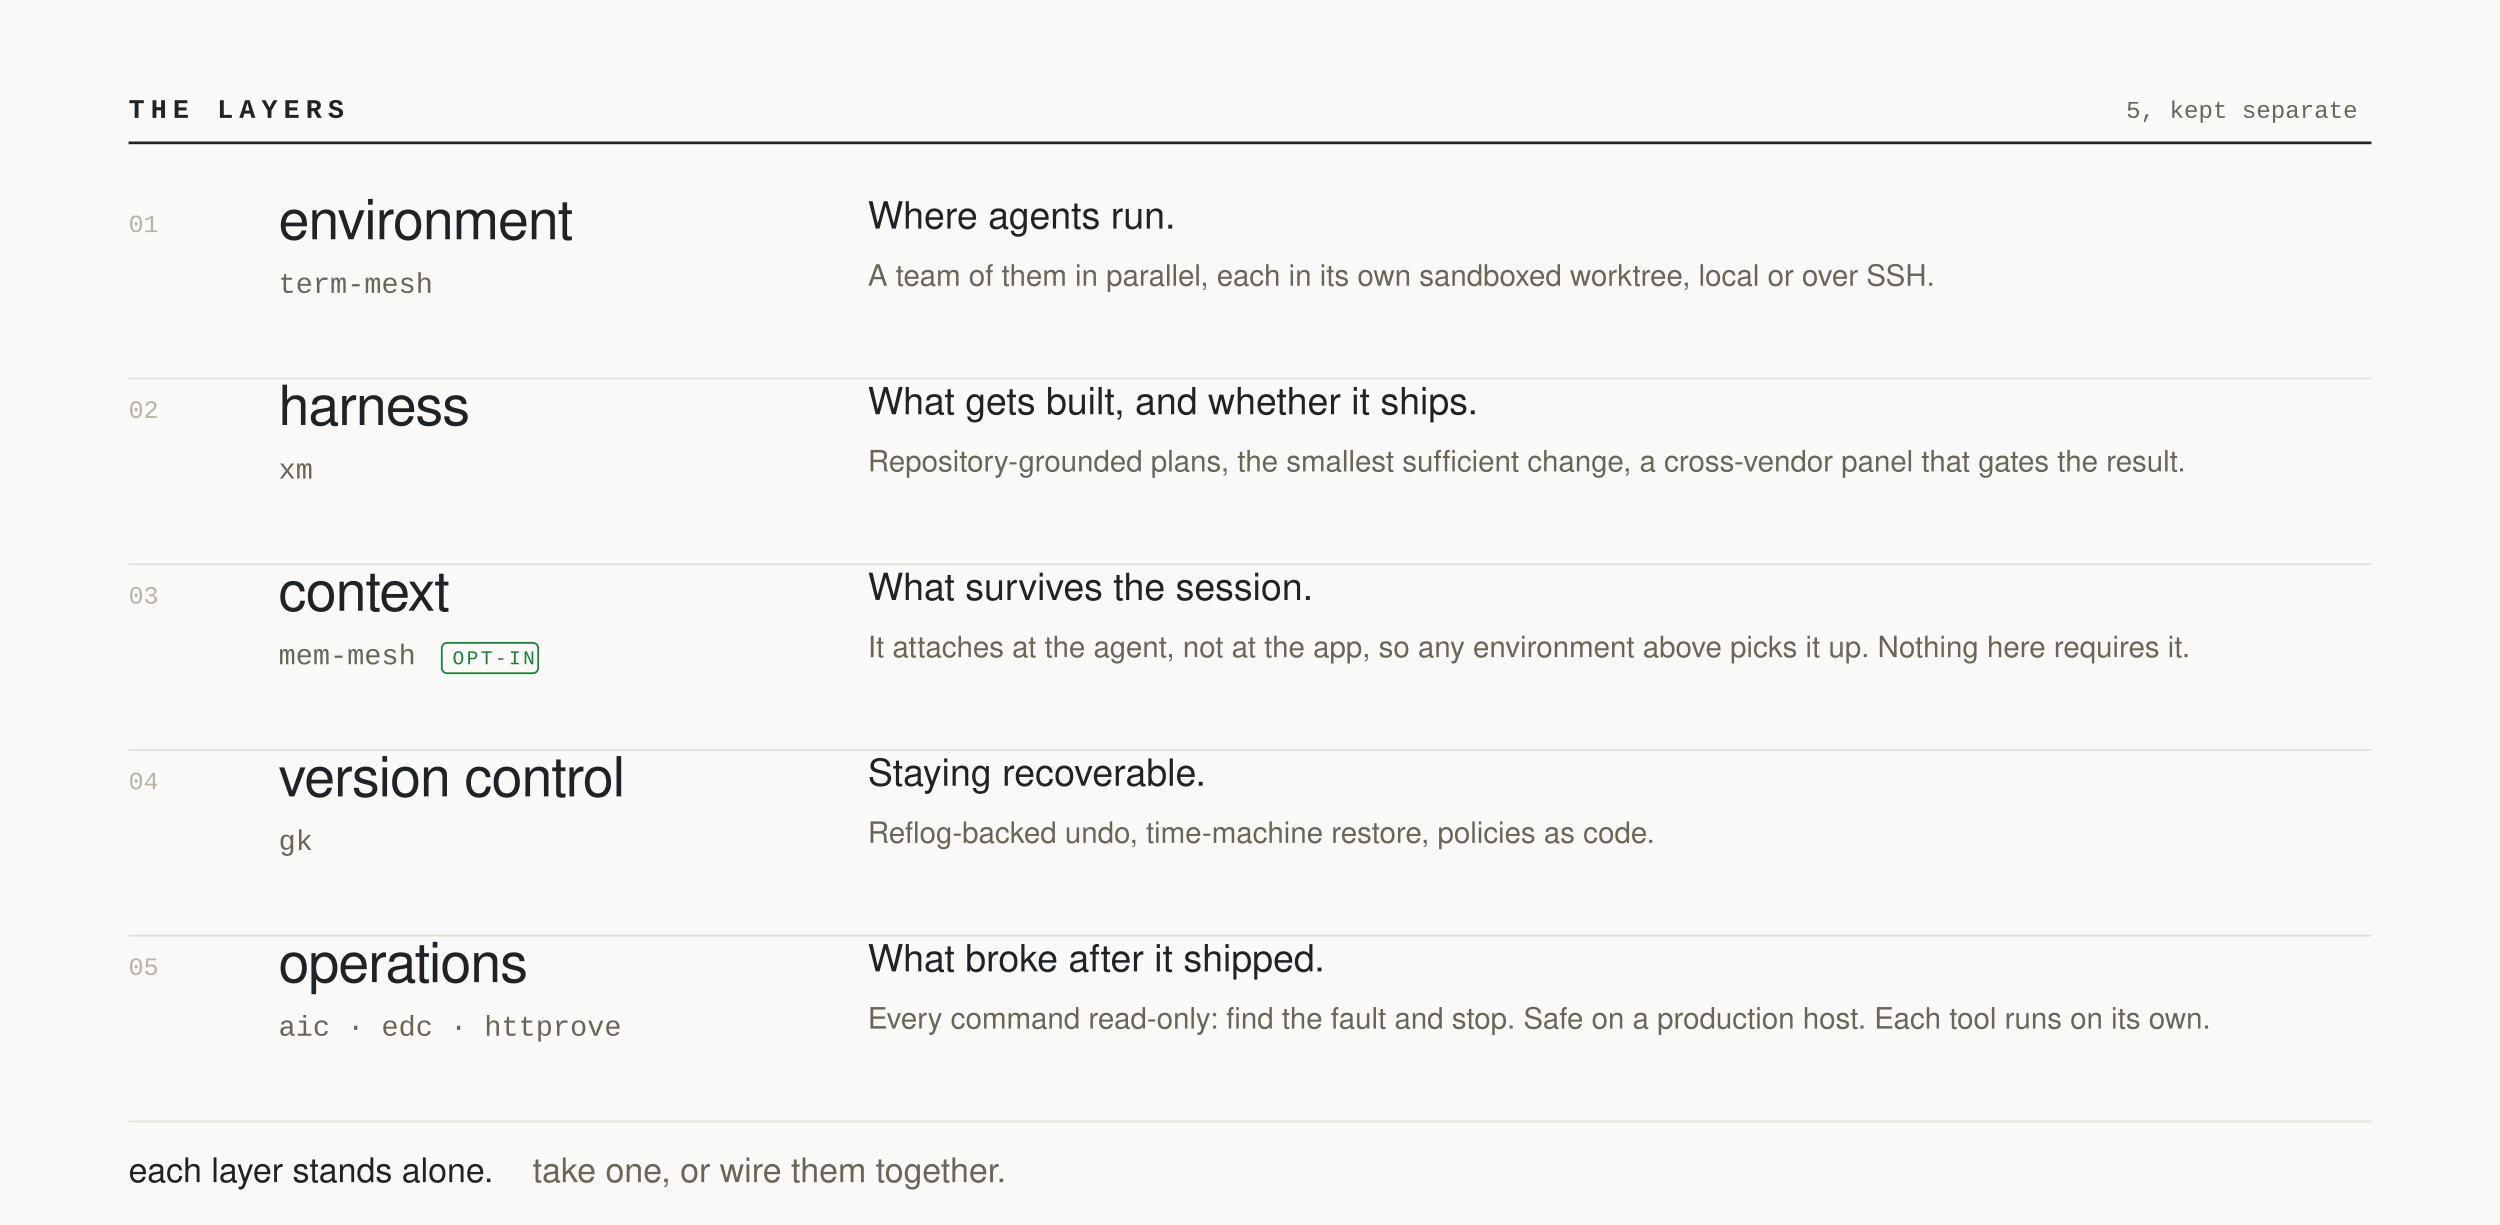
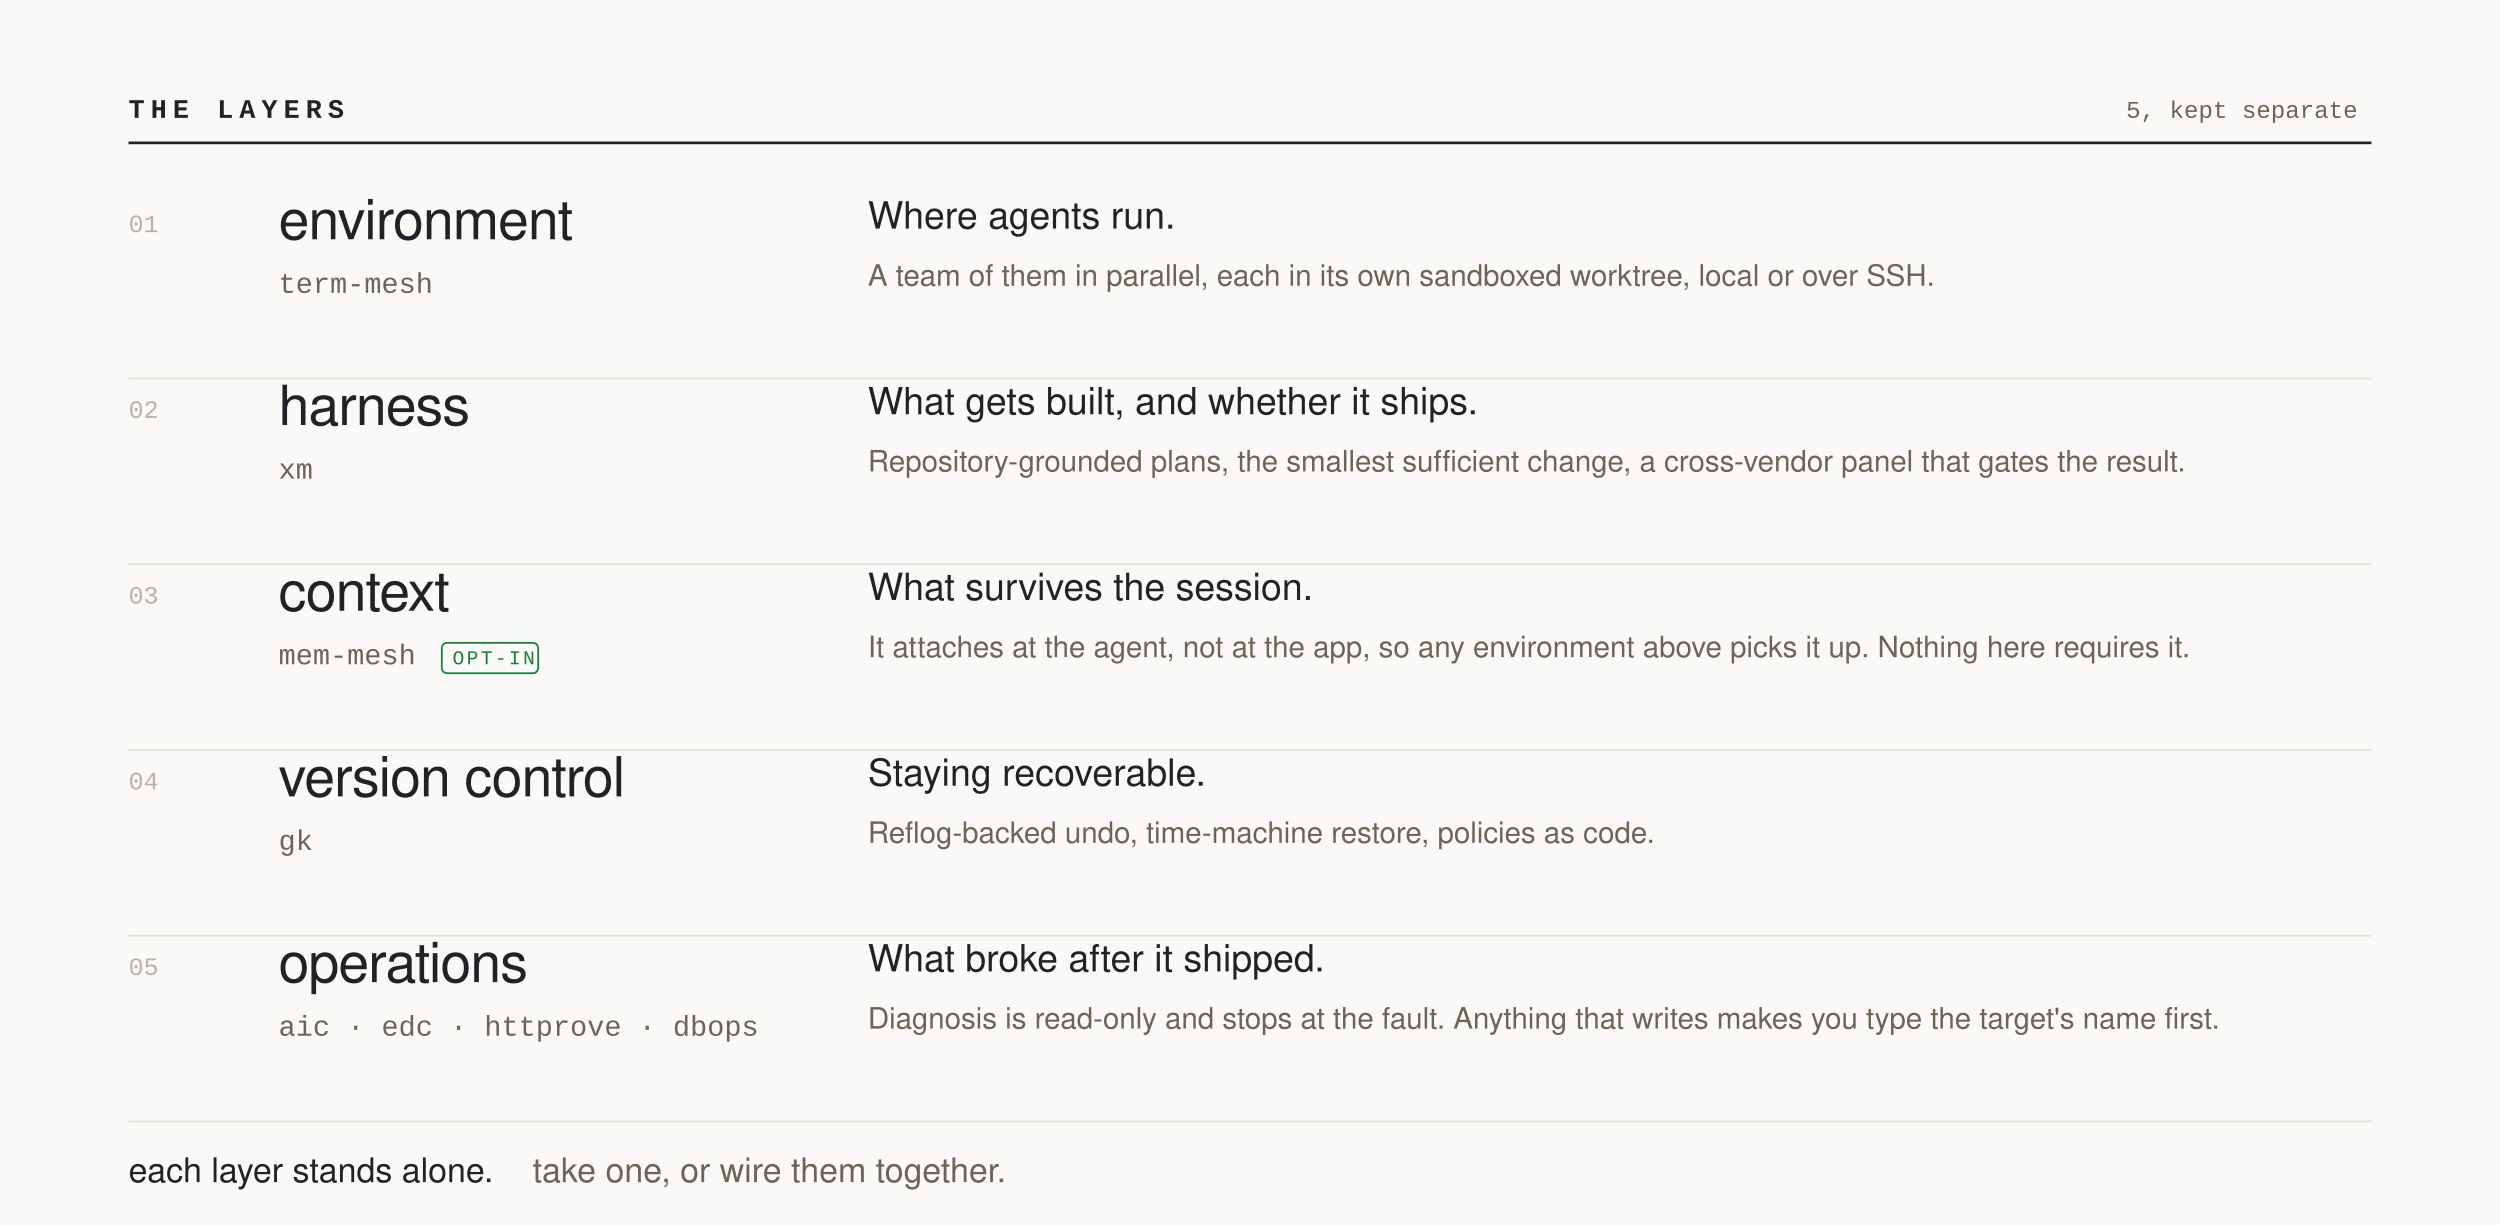
<svg xmlns="http://www.w3.org/2000/svg" width="1400" height="686" viewBox="0 0 1400 686" role="img" aria-label="x-mesh — layers — editorial">
  <rect x="0" y="0" width="1400" height="690" fill="#faf9f7" />
  <text x="72" y="66" fill="#1f2328" font-family="ui-monospace,SFMono-Regular,&quot;SF Mono&quot;,Menlo,Consolas,&quot;Liberation Mono&quot;,monospace" font-size="15" font-weight="700" letter-spacing="3.4" xml:space="preserve">THE LAYERS</text>
  <text x="1190.62" y="66" fill="#6b6557" font-family="ui-monospace,SFMono-Regular,&quot;SF Mono&quot;,Menlo,Consolas,&quot;Liberation Mono&quot;,monospace" font-size="13.5" xml:space="preserve">5, kept separate</text>
  <line x1="72" y1="80" x2="1328" y2="80" stroke="#1f2328" stroke-width="1.5" />
  <text x="72" y="130" fill="#b9b3a3" font-family="ui-monospace,SFMono-Regular,&quot;SF Mono&quot;,Menlo,Consolas,&quot;Liberation Mono&quot;,monospace" font-size="14" xml:space="preserve">01</text>
  <text x="156" y="134" fill="#1f2328" font-family="-apple-system,BlinkMacSystemFont,&quot;Segoe UI&quot;,Helvetica,Arial,sans-serif" font-size="31" letter-spacing="-0.5" xml:space="preserve">environment</text>
  <text x="156" y="164" fill="#6b6557" font-family="ui-monospace,SFMono-Regular,&quot;SF Mono&quot;,Menlo,Consolas,&quot;Liberation Mono&quot;,monospace" font-size="16" xml:space="preserve">term-mesh</text>
  <text x="486" y="128" fill="#1f2328" font-family="-apple-system,BlinkMacSystemFont,&quot;Segoe UI&quot;,Helvetica,Arial,sans-serif" font-size="21" font-weight="500" xml:space="preserve">Where agents run.</text>
  <text x="486" y="160" fill="#6b6557" font-family="-apple-system,BlinkMacSystemFont,&quot;Segoe UI&quot;,Helvetica,Arial,sans-serif" font-size="16.5" xml:space="preserve">A team of them in parallel, each in its own sandboxed worktree, local or over SSH.</text>
  <line x1="72" y1="212" x2="1328" y2="212" stroke="#e3e0d8" stroke-width="1" />
  <text x="72" y="234" fill="#b9b3a3" font-family="ui-monospace,SFMono-Regular,&quot;SF Mono&quot;,Menlo,Consolas,&quot;Liberation Mono&quot;,monospace" font-size="14" xml:space="preserve">02</text>
  <text x="156" y="238" fill="#1f2328" font-family="-apple-system,BlinkMacSystemFont,&quot;Segoe UI&quot;,Helvetica,Arial,sans-serif" font-size="31" letter-spacing="-0.5" xml:space="preserve">harness</text>
  <text x="156" y="268" fill="#6b6557" font-family="ui-monospace,SFMono-Regular,&quot;SF Mono&quot;,Menlo,Consolas,&quot;Liberation Mono&quot;,monospace" font-size="16" xml:space="preserve">xm</text>
  <text x="486" y="232" fill="#1f2328" font-family="-apple-system,BlinkMacSystemFont,&quot;Segoe UI&quot;,Helvetica,Arial,sans-serif" font-size="21" font-weight="500" xml:space="preserve">What gets built, and whether it ships.</text>
  <text x="486" y="264" fill="#6b6557" font-family="-apple-system,BlinkMacSystemFont,&quot;Segoe UI&quot;,Helvetica,Arial,sans-serif" font-size="16.5" xml:space="preserve">Repository-grounded plans, the smallest sufficient change, a cross-vendor panel that gates the result.</text>
  <line x1="72" y1="316" x2="1328" y2="316" stroke="#e3e0d8" stroke-width="1" />
  <text x="72" y="338" fill="#b9b3a3" font-family="ui-monospace,SFMono-Regular,&quot;SF Mono&quot;,Menlo,Consolas,&quot;Liberation Mono&quot;,monospace" font-size="14" xml:space="preserve">03</text>
  <text x="156" y="342" fill="#1f2328" font-family="-apple-system,BlinkMacSystemFont,&quot;Segoe UI&quot;,Helvetica,Arial,sans-serif" font-size="31" letter-spacing="-0.5" xml:space="preserve">context</text>
  <text x="156" y="372" fill="#6b6557" font-family="ui-monospace,SFMono-Regular,&quot;SF Mono&quot;,Menlo,Consolas,&quot;Liberation Mono&quot;,monospace" font-size="16" xml:space="preserve">mem-mesh</text>
  <rect x="247.41" y="360" width="53.98" height="17" rx="3" fill="none" stroke="#1a7f37" stroke-width="1" />
  <text x="253.41" y="372" fill="#1a7f37" font-family="ui-monospace,SFMono-Regular,&quot;SF Mono&quot;,Menlo,Consolas,&quot;Liberation Mono&quot;,monospace" font-size="11" letter-spacing="1.3" xml:space="preserve">OPT-IN</text>
  <text x="486" y="336" fill="#1f2328" font-family="-apple-system,BlinkMacSystemFont,&quot;Segoe UI&quot;,Helvetica,Arial,sans-serif" font-size="21" font-weight="500" xml:space="preserve">What survives the session.</text>
  <text x="486" y="368" fill="#6b6557" font-family="-apple-system,BlinkMacSystemFont,&quot;Segoe UI&quot;,Helvetica,Arial,sans-serif" font-size="16.5" xml:space="preserve">It attaches at the agent, not at the app, so any environment above picks it up. Nothing here requires it.</text>
  <line x1="72" y1="420" x2="1328" y2="420" stroke="#e3e0d8" stroke-width="1" />
  <text x="72" y="442" fill="#b9b3a3" font-family="ui-monospace,SFMono-Regular,&quot;SF Mono&quot;,Menlo,Consolas,&quot;Liberation Mono&quot;,monospace" font-size="14" xml:space="preserve">04</text>
  <text x="156" y="446" fill="#1f2328" font-family="-apple-system,BlinkMacSystemFont,&quot;Segoe UI&quot;,Helvetica,Arial,sans-serif" font-size="31" letter-spacing="-0.5" xml:space="preserve">version control</text>
  <text x="156" y="476" fill="#6b6557" font-family="ui-monospace,SFMono-Regular,&quot;SF Mono&quot;,Menlo,Consolas,&quot;Liberation Mono&quot;,monospace" font-size="16" xml:space="preserve">gk</text>
  <text x="486" y="440" fill="#1f2328" font-family="-apple-system,BlinkMacSystemFont,&quot;Segoe UI&quot;,Helvetica,Arial,sans-serif" font-size="21" font-weight="500" xml:space="preserve">Staying recoverable.</text>
  <text x="486" y="472" fill="#6b6557" font-family="-apple-system,BlinkMacSystemFont,&quot;Segoe UI&quot;,Helvetica,Arial,sans-serif" font-size="16.5" xml:space="preserve">Reflog-backed undo, time-machine restore, policies as code.</text>
  <line x1="72" y1="524" x2="1328" y2="524" stroke="#e3e0d8" stroke-width="1" />
  <text x="72" y="546" fill="#b9b3a3" font-family="ui-monospace,SFMono-Regular,&quot;SF Mono&quot;,Menlo,Consolas,&quot;Liberation Mono&quot;,monospace" font-size="14" xml:space="preserve">05</text>
  <text x="156" y="550" fill="#1f2328" font-family="-apple-system,BlinkMacSystemFont,&quot;Segoe UI&quot;,Helvetica,Arial,sans-serif" font-size="31" letter-spacing="-0.5" xml:space="preserve">operations</text>
-   <text x="156" y="580" fill="#6b6557" font-family="ui-monospace,SFMono-Regular,&quot;SF Mono&quot;,Menlo,Consolas,&quot;Liberation Mono&quot;,monospace" font-size="16" xml:space="preserve">aic · edc · httprove</text>
+   <text x="156" y="580" fill="#6b6557" font-family="ui-monospace,SFMono-Regular,&quot;SF Mono&quot;,Menlo,Consolas,&quot;Liberation Mono&quot;,monospace" font-size="16" xml:space="preserve">aic · edc · httprove · dbops</text>
  <text x="486" y="544" fill="#1f2328" font-family="-apple-system,BlinkMacSystemFont,&quot;Segoe UI&quot;,Helvetica,Arial,sans-serif" font-size="21" font-weight="500" xml:space="preserve">What broke after it shipped.</text>
-   <text x="486" y="576" fill="#6b6557" font-family="-apple-system,BlinkMacSystemFont,&quot;Segoe UI&quot;,Helvetica,Arial,sans-serif" font-size="16.5" xml:space="preserve">Every command read-only: find the fault and stop. Safe on a production host. Each tool runs on its own.</text>
+   <text x="486" y="576" fill="#6b6557" font-family="-apple-system,BlinkMacSystemFont,&quot;Segoe UI&quot;,Helvetica,Arial,sans-serif" font-size="16.5" xml:space="preserve">Diagnosis is read-only and stops at the fault. Anything that writes makes you type the target's name first.</text>
  <line x1="72" y1="628" x2="1328" y2="628" stroke="#e3e0d8" stroke-width="1" />
  <text x="72" y="662" fill="#1f2328" font-family="-apple-system,BlinkMacSystemFont,&quot;Segoe UI&quot;,Helvetica,Arial,sans-serif" font-size="19" xml:space="preserve">each layer stands alone.</text>
  <text x="298.3" y="662" fill="#6b6557" font-family="-apple-system,BlinkMacSystemFont,&quot;Segoe UI&quot;,Helvetica,Arial,sans-serif" font-size="19" xml:space="preserve">take one, or wire them together.</text>
</svg>
